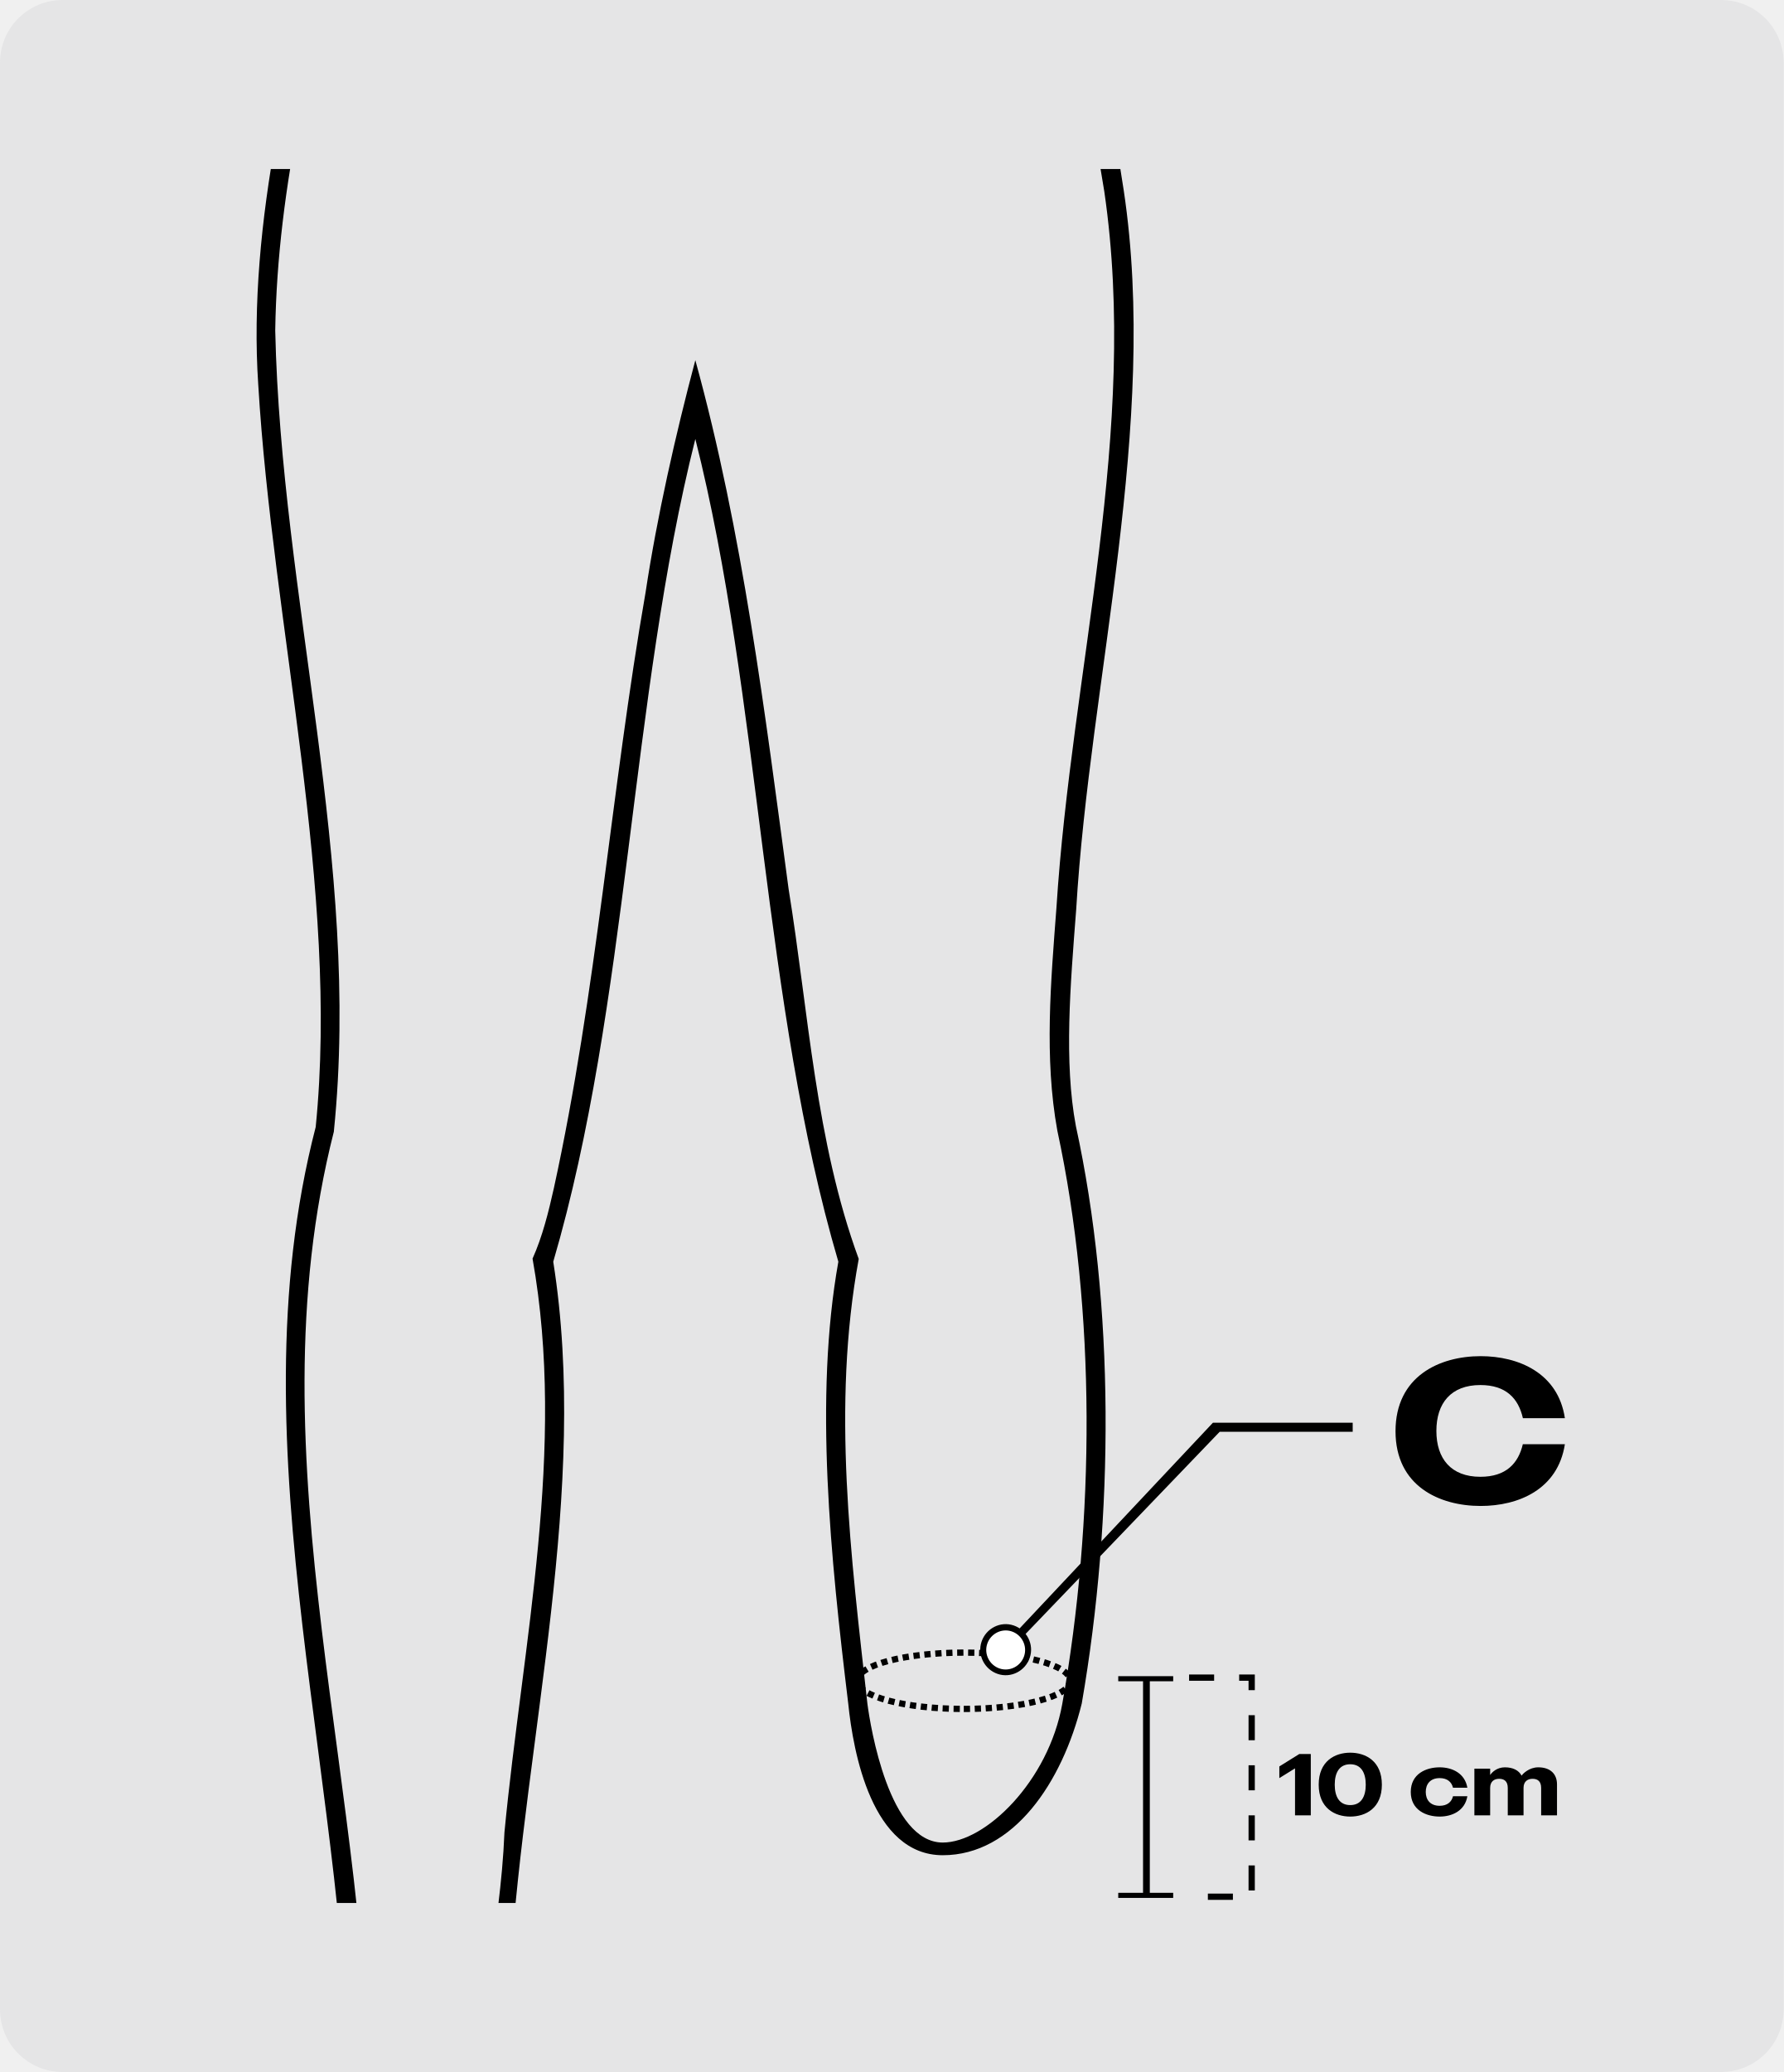
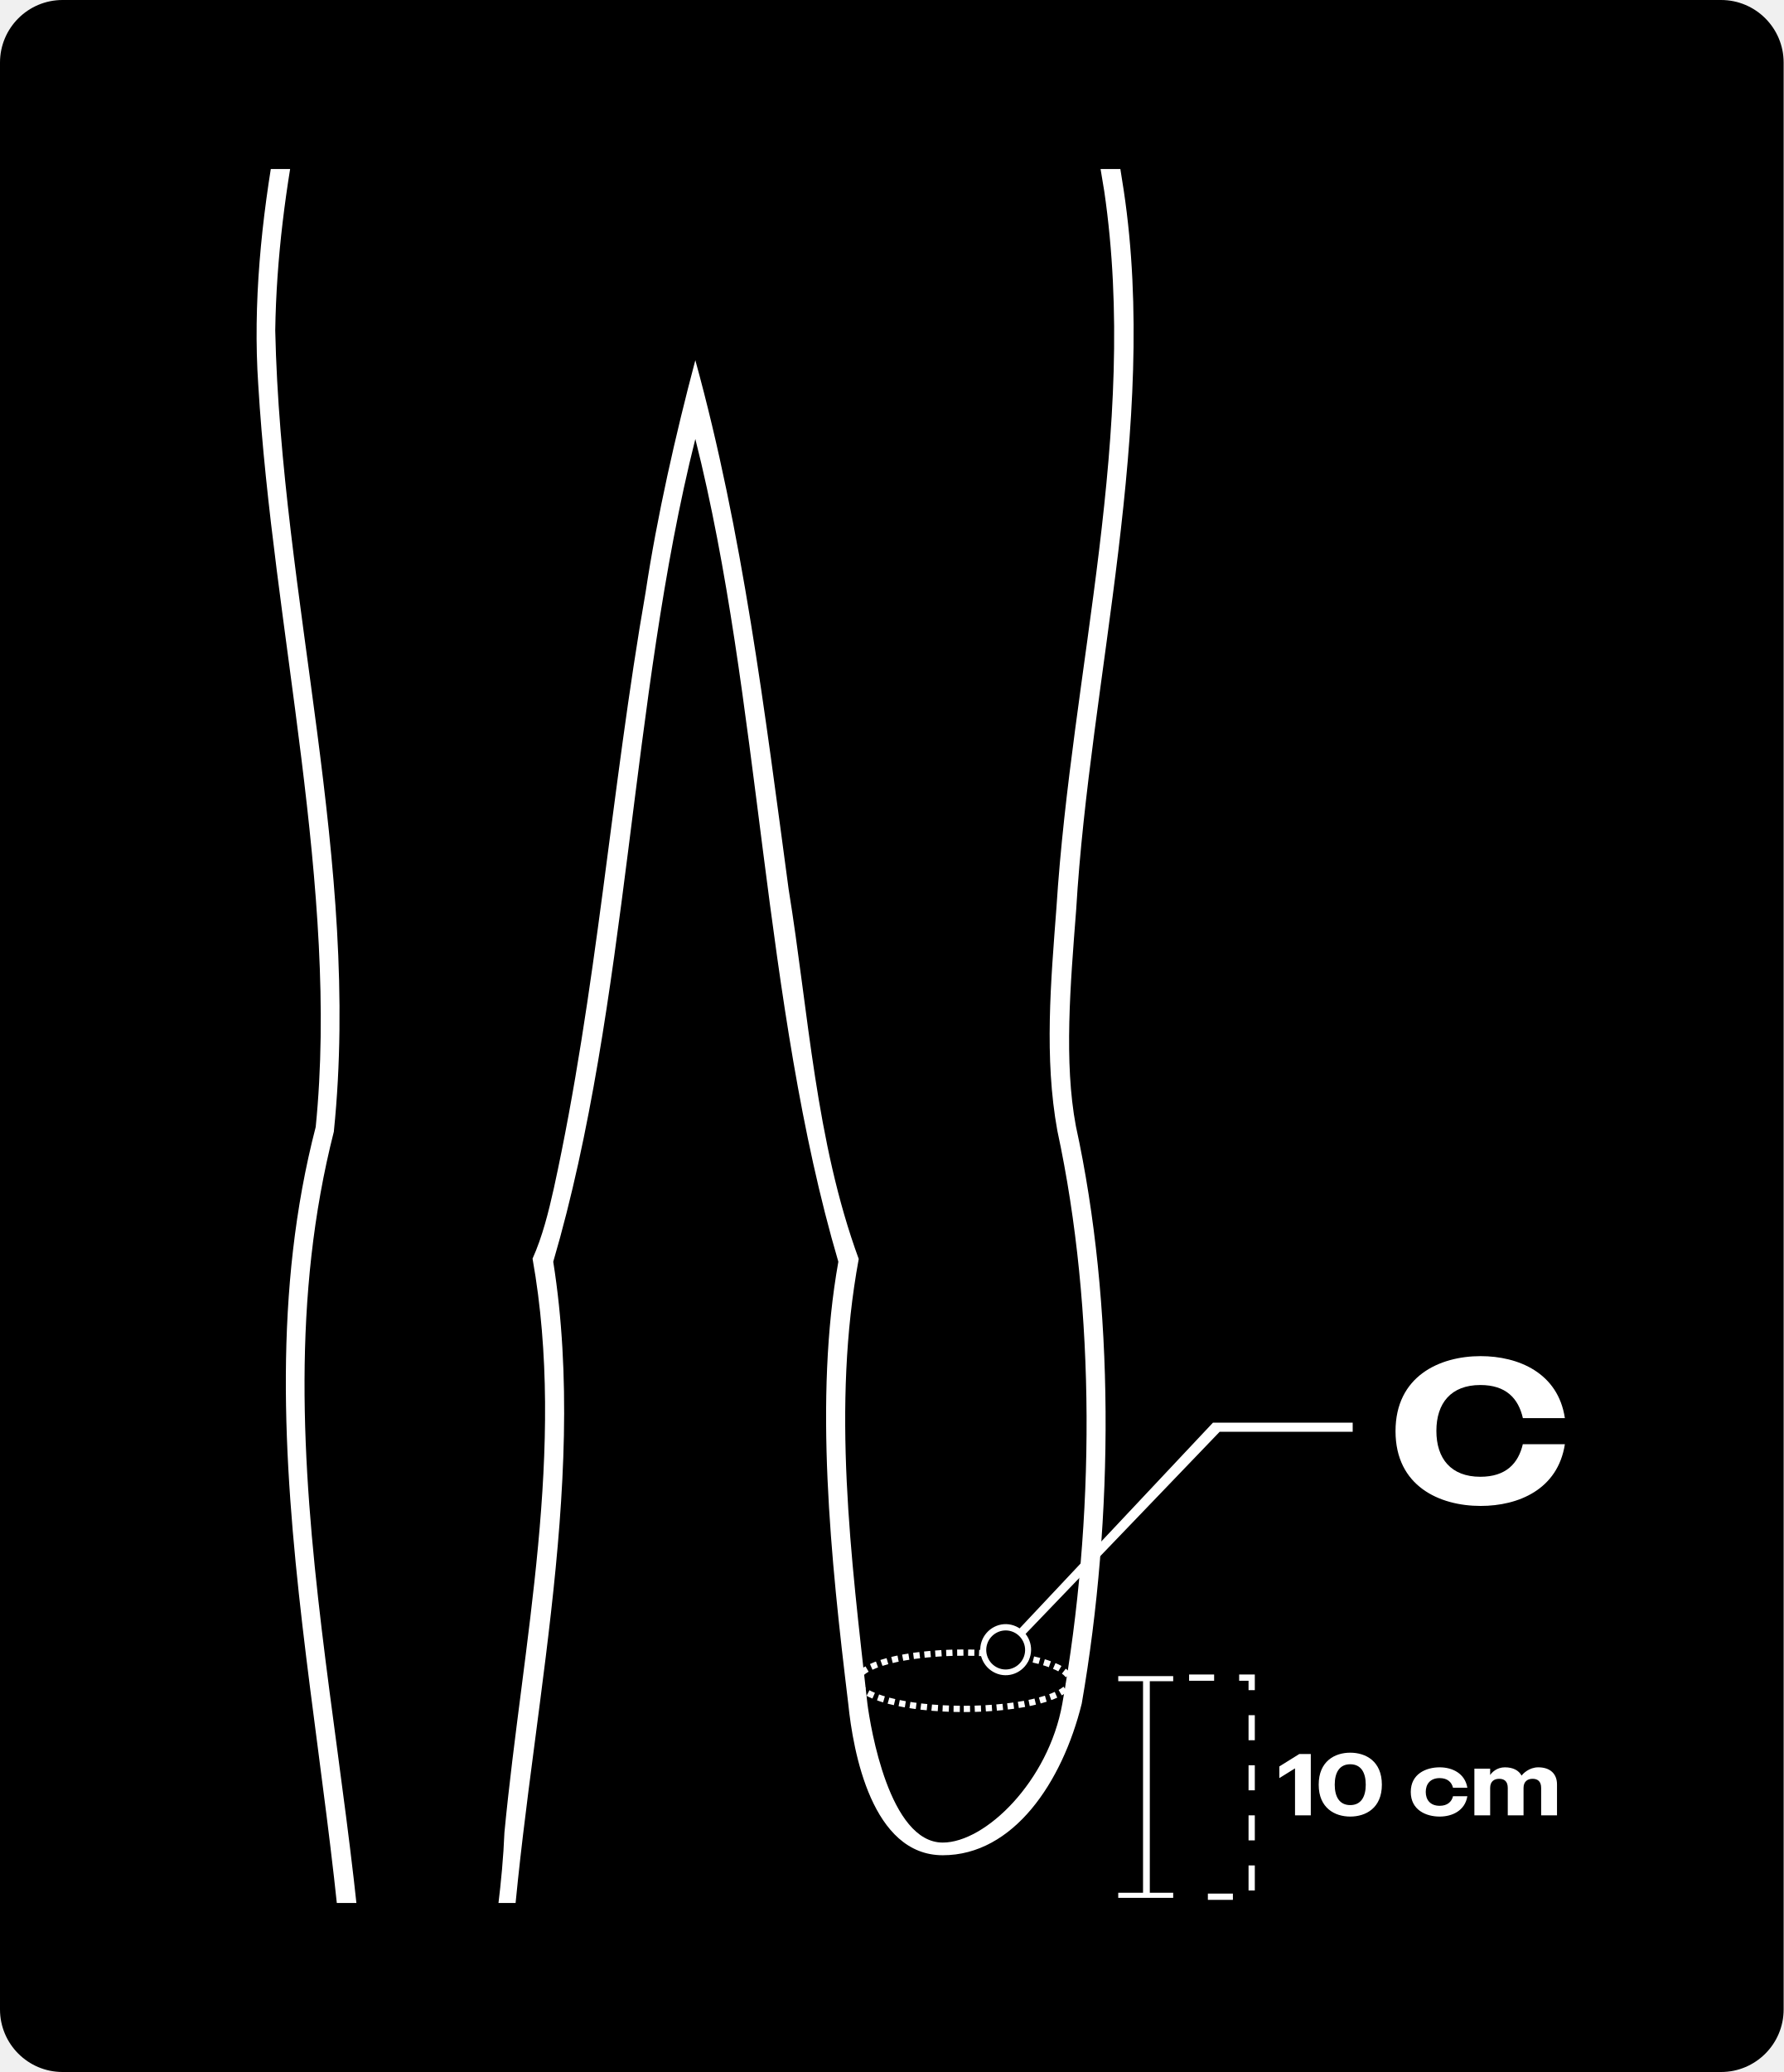
<svg xmlns="http://www.w3.org/2000/svg" width="285" height="331" viewBox="0 0 285 331" fill="none">
-   <rect width="285" height="331" rx="10" fill="#E5E5E6" />
-   <g clip-path="url(#clip0_4039_817)">
-     <path d="M183.722 268.219H182.642V302.782H183.722V268.219Z" fill="black" />
-     <path d="M187.459 302.375H178.679V303.189H187.459V302.375Z" fill="black" />
-     <path d="M187.459 267.766H178.679V268.58H187.459V267.766Z" fill="black" />
-     <path d="M243.336 230.714H250.045C248.919 237.952 242.616 240.576 236.582 240.576C230.008 240.576 222.984 237.409 222.984 228.633C222.984 219.857 230.008 216.645 236.582 216.645C242.616 216.645 248.964 219.314 250.045 226.552H243.336C242.616 223.385 240.634 221.259 236.537 221.259C231.854 221.259 229.513 224.154 229.513 228.588C229.513 233.021 231.854 235.916 236.537 235.916C240.634 235.916 242.616 233.79 243.336 230.669V230.714Z" fill="black" />
-     <path d="M154 273C163.389 273 171 270.985 171 268.5C171 266.015 163.389 264 154 264C144.611 264 137 266.015 137 268.5C137 270.985 144.611 273 154 273Z" stroke="black" stroke-miterlimit="10" stroke-dasharray="1 0.75" />
-     <path d="M161.434 263.559L160.083 263.152L193.808 227.277H216.141V228.725H194.888L161.434 263.559Z" fill="black" />
-     <path d="M164.091 264.688C163.461 266.589 161.435 267.584 159.588 266.996C157.697 266.362 156.707 264.327 157.292 262.472C157.923 260.572 159.949 259.576 161.795 260.165C163.686 260.798 164.676 262.834 164.091 264.688Z" fill="white" />
-     <path d="M164.541 264.824C165.262 262.698 164.091 260.391 161.975 259.667C159.859 258.943 157.562 260.119 156.842 262.246C156.121 264.372 157.292 266.679 159.408 267.403C161.524 268.127 163.821 266.951 164.541 264.824C165.262 262.698 163.821 266.951 164.541 264.824ZM157.742 262.608C158.283 260.979 160.039 260.074 161.66 260.617C163.28 261.16 164.181 262.924 163.641 264.553C163.1 266.181 161.344 267.086 159.723 266.543C158.103 266.001 157.202 264.236 157.742 262.608C158.283 260.979 157.202 264.236 157.742 262.608Z" fill="black" />
-     <path d="M78.826 339.802C78.628 331.115 80.158 322.281 81.54 314.334C83.959 276.972 94.175 237.981 88.401 201.557C100.443 160.493 100.69 111.533 111.104 70.124C121.568 111.533 121.864 160.493 133.956 201.557C130.057 223.323 132.722 248.938 135.535 272.135C136.325 279.934 139.336 296.369 150.638 296.369C161.94 296.369 169.738 284.721 172.848 272.135C178.03 242.275 178.129 208.368 171.91 179.89C169.985 169.624 171.022 157.433 171.959 145.292C174.131 108.473 185.187 67.952 179.56 30.442C176.55 10.206 169.985 -15.163 162.779 -33.572C160.509 -39.446 159.522 -45.664 159.769 -51.982C160.262 -62.248 161.743 -75.623 162.286 -82.731L158.387 -74.735C157.943 -66.443 156.462 -57.658 156.413 -49.317C156.363 -43.493 157.696 -37.768 159.867 -32.339C167.912 -12.152 172.996 9.12 176.451 30.59C182.028 68.84 171.219 106.943 168.801 145.045C167.912 156.792 166.827 168.982 168.949 180.63C175.168 209.454 174.921 242.966 169.738 272.185C167.517 284.573 157.449 294.345 150.638 294.345C142.099 294.345 139.089 275.936 138.595 272.135C135.979 248.692 132.87 224.655 137.213 201.113C130.303 182.259 129.218 161.826 126.01 142.034C122.209 113.803 118.705 85.127 111.104 57.538C107.945 69.433 104.984 82.512 103.158 94.604C97.63 126.29 95.36 158.47 88.499 189.811C87.66 193.562 86.673 197.559 85.094 201.064C90.523 231.467 83.514 262.412 80.603 292.717C79.961 308.609 75.864 323.86 75.716 339.851" fill="black" />
-     <path d="M53.356 180.631C57.699 137.988 44.916 95.493 43.978 52.8C44.324 29.653 50 6.653 56.515 -15.458C61.894 -34.164 68.261 -38.853 64.954 -60.075L62.585 -81.002L58.884 -85L61.993 -59.681C62.783 -49.267 62.339 -43.097 61.993 -40.926C61.006 -35.546 56.761 -26.613 53.603 -16.346C46.594 7.295 39.536 35.822 41.264 61.438C43.584 100.231 54.244 142.233 50.444 180.039C36.921 232.208 56.515 286.893 55.824 340H58.933C59.772 286.893 39.882 233.639 53.356 180.73V180.631Z" fill="black" />
-     <path d="M190 268H200V303H190" stroke="black" stroke-miterlimit="10" stroke-dasharray="4 4" />
-     <path d="M207.612 280.2H209.446V290H206.926V282.496L204.42 284.05V282.188L207.612 280.2ZM215.749 279.99C218.227 279.99 220.803 281.348 220.803 285.1C220.803 288.838 218.227 290.196 215.749 290.196C213.285 290.196 210.709 288.838 210.709 285.1C210.709 281.348 213.285 279.99 215.749 279.99ZM215.749 288.362C217.471 288.362 218.227 287.032 218.227 285.1C218.227 283.168 217.471 281.838 215.749 281.838C214.027 281.838 213.271 283.168 213.271 285.1C213.271 287.032 214.027 288.362 215.749 288.362ZM230.04 288.474C231.272 288.474 231.958 287.83 232.168 286.948H234.464C234.072 289.272 232.028 290.196 230.04 290.196C227.856 290.196 225.42 289.146 225.42 286.262C225.42 283.378 227.856 282.328 230.04 282.328C232.028 282.328 234.072 283.266 234.464 285.59H232.168C231.958 284.694 231.272 284.05 230.04 284.05C228.5 284.05 227.814 285.044 227.814 286.262C227.814 287.48 228.5 288.474 230.04 288.474ZM245.791 282.328C247.709 282.328 248.787 283.378 248.787 285.058V290H246.253V285.618C246.253 284.526 245.651 284.162 244.881 284.162C244.111 284.162 243.439 284.568 243.439 285.618V290H240.919V285.618C240.919 284.526 240.317 284.162 239.547 284.162C238.763 284.162 238.105 284.568 238.105 285.618V290H235.585V282.538H238.105V283.56C238.385 283.126 239.183 282.328 240.457 282.328C241.759 282.328 242.683 282.818 243.131 283.658C243.327 283.35 244.335 282.328 245.791 282.328Z" fill="black" />
+   <rect width="285" height="331" rx="10" fill="black" />
+   <g clip-path="url(#clip0_10590_4810)">
+     <path d="M183.722 268.211H182.641V302.774H183.722V268.211Z" fill="white" />
+     <path d="M187.459 302.367H178.679V303.181H187.459V302.367Z" fill="white" />
+     <path d="M187.459 267.758H178.679V268.572H187.459V267.758Z" fill="white" />
+     <path d="M243.336 230.71H250.045C248.919 237.948 242.616 240.572 236.582 240.572C230.008 240.572 222.984 237.405 222.984 228.629C222.984 219.853 230.008 216.641 236.582 216.641C242.616 216.641 248.964 219.31 250.045 226.548H243.336C242.616 223.381 240.634 221.255 236.537 221.255C231.854 221.255 229.513 224.15 229.513 228.584C229.513 233.017 231.854 235.913 236.537 235.913C240.634 235.913 242.616 233.786 243.336 230.665V230.71Z" fill="white" />
+     <path d="M154 273C163.389 273 171 270.985 171 268.5C171 266.015 163.389 264 154 264C144.611 264 137 266.015 137 268.5C137 270.985 144.611 273 154 273Z" stroke="white" stroke-miterlimit="10" stroke-dasharray="1 0.75" />
+     <path d="M161.434 263.555L160.083 263.148L193.808 227.273H216.141V228.721H194.888L161.434 263.555Z" fill="white" />
+     <path d="M164.091 264.692C163.46 266.592 161.434 267.588 159.588 267C157.697 266.366 156.706 264.33 157.292 262.476C157.922 260.576 159.948 259.58 161.794 260.168C163.685 260.802 164.676 262.838 164.091 264.692Z" fill="black" />
+     <path d="M164.541 264.824C165.261 262.698 164.091 260.391 161.974 259.667C159.858 258.943 157.562 260.119 156.842 262.246C156.121 264.372 157.292 266.679 159.408 267.403C161.524 268.127 163.821 266.951 164.541 264.824C165.261 262.698 163.821 266.951 164.541 264.824ZM157.742 262.608C158.282 260.979 160.038 260.074 161.659 260.617C163.28 261.16 164.181 262.924 163.64 264.553C163.1 266.181 161.344 267.086 159.723 266.543C158.102 266.001 157.202 264.236 157.742 262.608C158.282 260.979 157.202 264.236 157.742 262.608Z" fill="white" />
+     <path d="M78.826 339.806C78.628 331.119 80.158 322.285 81.54 314.338C83.958 276.976 94.175 237.985 88.4 201.561C100.443 160.497 100.69 111.537 111.104 70.127C121.567 111.537 121.863 160.497 133.956 201.561C130.056 223.327 132.722 248.942 135.535 272.139C136.325 279.937 139.335 296.373 150.638 296.373C161.94 296.373 169.738 284.725 172.848 272.139C178.03 242.279 178.129 208.372 171.91 179.894C169.985 169.628 171.021 157.437 171.959 145.296C174.131 108.477 185.187 67.956 179.56 30.446C176.549 10.21 169.985 -15.159 162.779 -33.569C160.509 -39.442 159.522 -45.661 159.768 -51.978C160.262 -62.244 161.743 -75.619 162.286 -82.727L158.386 -74.731C157.942 -66.439 156.462 -57.654 156.412 -49.313C156.363 -43.489 157.696 -37.764 159.867 -32.335C167.912 -12.148 172.996 9.124 176.451 30.594C182.028 68.844 171.219 106.947 168.8 145.049C167.912 156.796 166.826 168.986 168.949 180.634C175.167 209.458 174.921 242.97 169.738 272.189C167.517 284.577 157.449 294.349 150.638 294.349C142.099 294.349 139.088 275.94 138.595 272.139C135.979 248.695 132.87 224.659 137.213 201.117C130.303 182.263 129.217 161.83 126.009 142.038C122.209 113.807 118.705 85.131 111.104 57.542C107.945 69.436 104.984 82.516 103.158 94.608C97.63 126.294 95.359 158.474 88.499 189.814C87.66 193.565 86.673 197.563 85.094 201.067C90.523 231.47 83.514 262.416 80.602 292.721C79.961 308.613 75.864 323.864 75.716 339.855" fill="white" />
+     <path d="M53.356 180.631C57.7 137.988 44.916 95.493 43.979 52.8C44.324 29.653 50 6.653 56.515 -15.458C61.895 -34.164 68.261 -38.853 64.955 -60.075L62.586 -81.002L58.884 -85L61.993 -59.681C62.783 -49.267 62.339 -43.097 61.993 -40.926C61.006 -35.546 56.762 -26.613 53.603 -16.346C46.594 7.295 39.537 35.822 41.264 61.438C43.584 100.231 54.245 142.233 50.444 180.039C36.921 232.208 56.515 286.893 55.824 340H58.933C59.772 286.893 39.882 233.639 53.356 180.73V180.631Z" fill="white" />
+     <path d="M190 268H200V303H190" stroke="white" stroke-miterlimit="10" stroke-dasharray="4 4" />
+     <path d="M207.612 280.2H209.446V290H206.926V282.496L204.42 284.05V282.188L207.612 280.2ZM215.749 279.99C218.227 279.99 220.803 281.348 220.803 285.1C220.803 288.838 218.227 290.196 215.749 290.196C213.285 290.196 210.709 288.838 210.709 285.1C210.709 281.348 213.285 279.99 215.749 279.99ZM215.749 288.362C217.471 288.362 218.227 287.032 218.227 285.1C218.227 283.168 217.471 281.838 215.749 281.838C214.027 281.838 213.271 283.168 213.271 285.1C213.271 287.032 214.027 288.362 215.749 288.362ZM230.04 288.474C231.272 288.474 231.958 287.83 232.168 286.948H234.464C234.072 289.272 232.028 290.196 230.04 290.196C227.856 290.196 225.42 289.146 225.42 286.262C225.42 283.378 227.856 282.328 230.04 282.328C232.028 282.328 234.072 283.266 234.464 285.59H232.168C231.958 284.694 231.272 284.05 230.04 284.05C228.5 284.05 227.814 285.044 227.814 286.262C227.814 287.48 228.5 288.474 230.04 288.474ZM245.791 282.328C247.709 282.328 248.787 283.378 248.787 285.058V290H246.253V285.618C246.253 284.526 245.651 284.162 244.881 284.162C244.111 284.162 243.439 284.568 243.439 285.618V290H240.919V285.618C240.919 284.526 240.317 284.162 239.547 284.162C238.763 284.162 238.105 284.568 238.105 285.618V290H235.585V282.538H238.105V283.56C238.385 283.126 239.183 282.328 240.457 282.328C241.759 282.328 242.683 282.818 243.131 283.658C243.327 283.35 244.335 282.328 245.791 282.328Z" fill="white" />
  </g>
  <defs>
-     <clipPath id="clip0_4039_817">
+     <clipPath id="clip0_10590_4810">
      <rect width="210" height="277" fill="white" transform="translate(40 27)" />
    </clipPath>
  </defs>
</svg>
